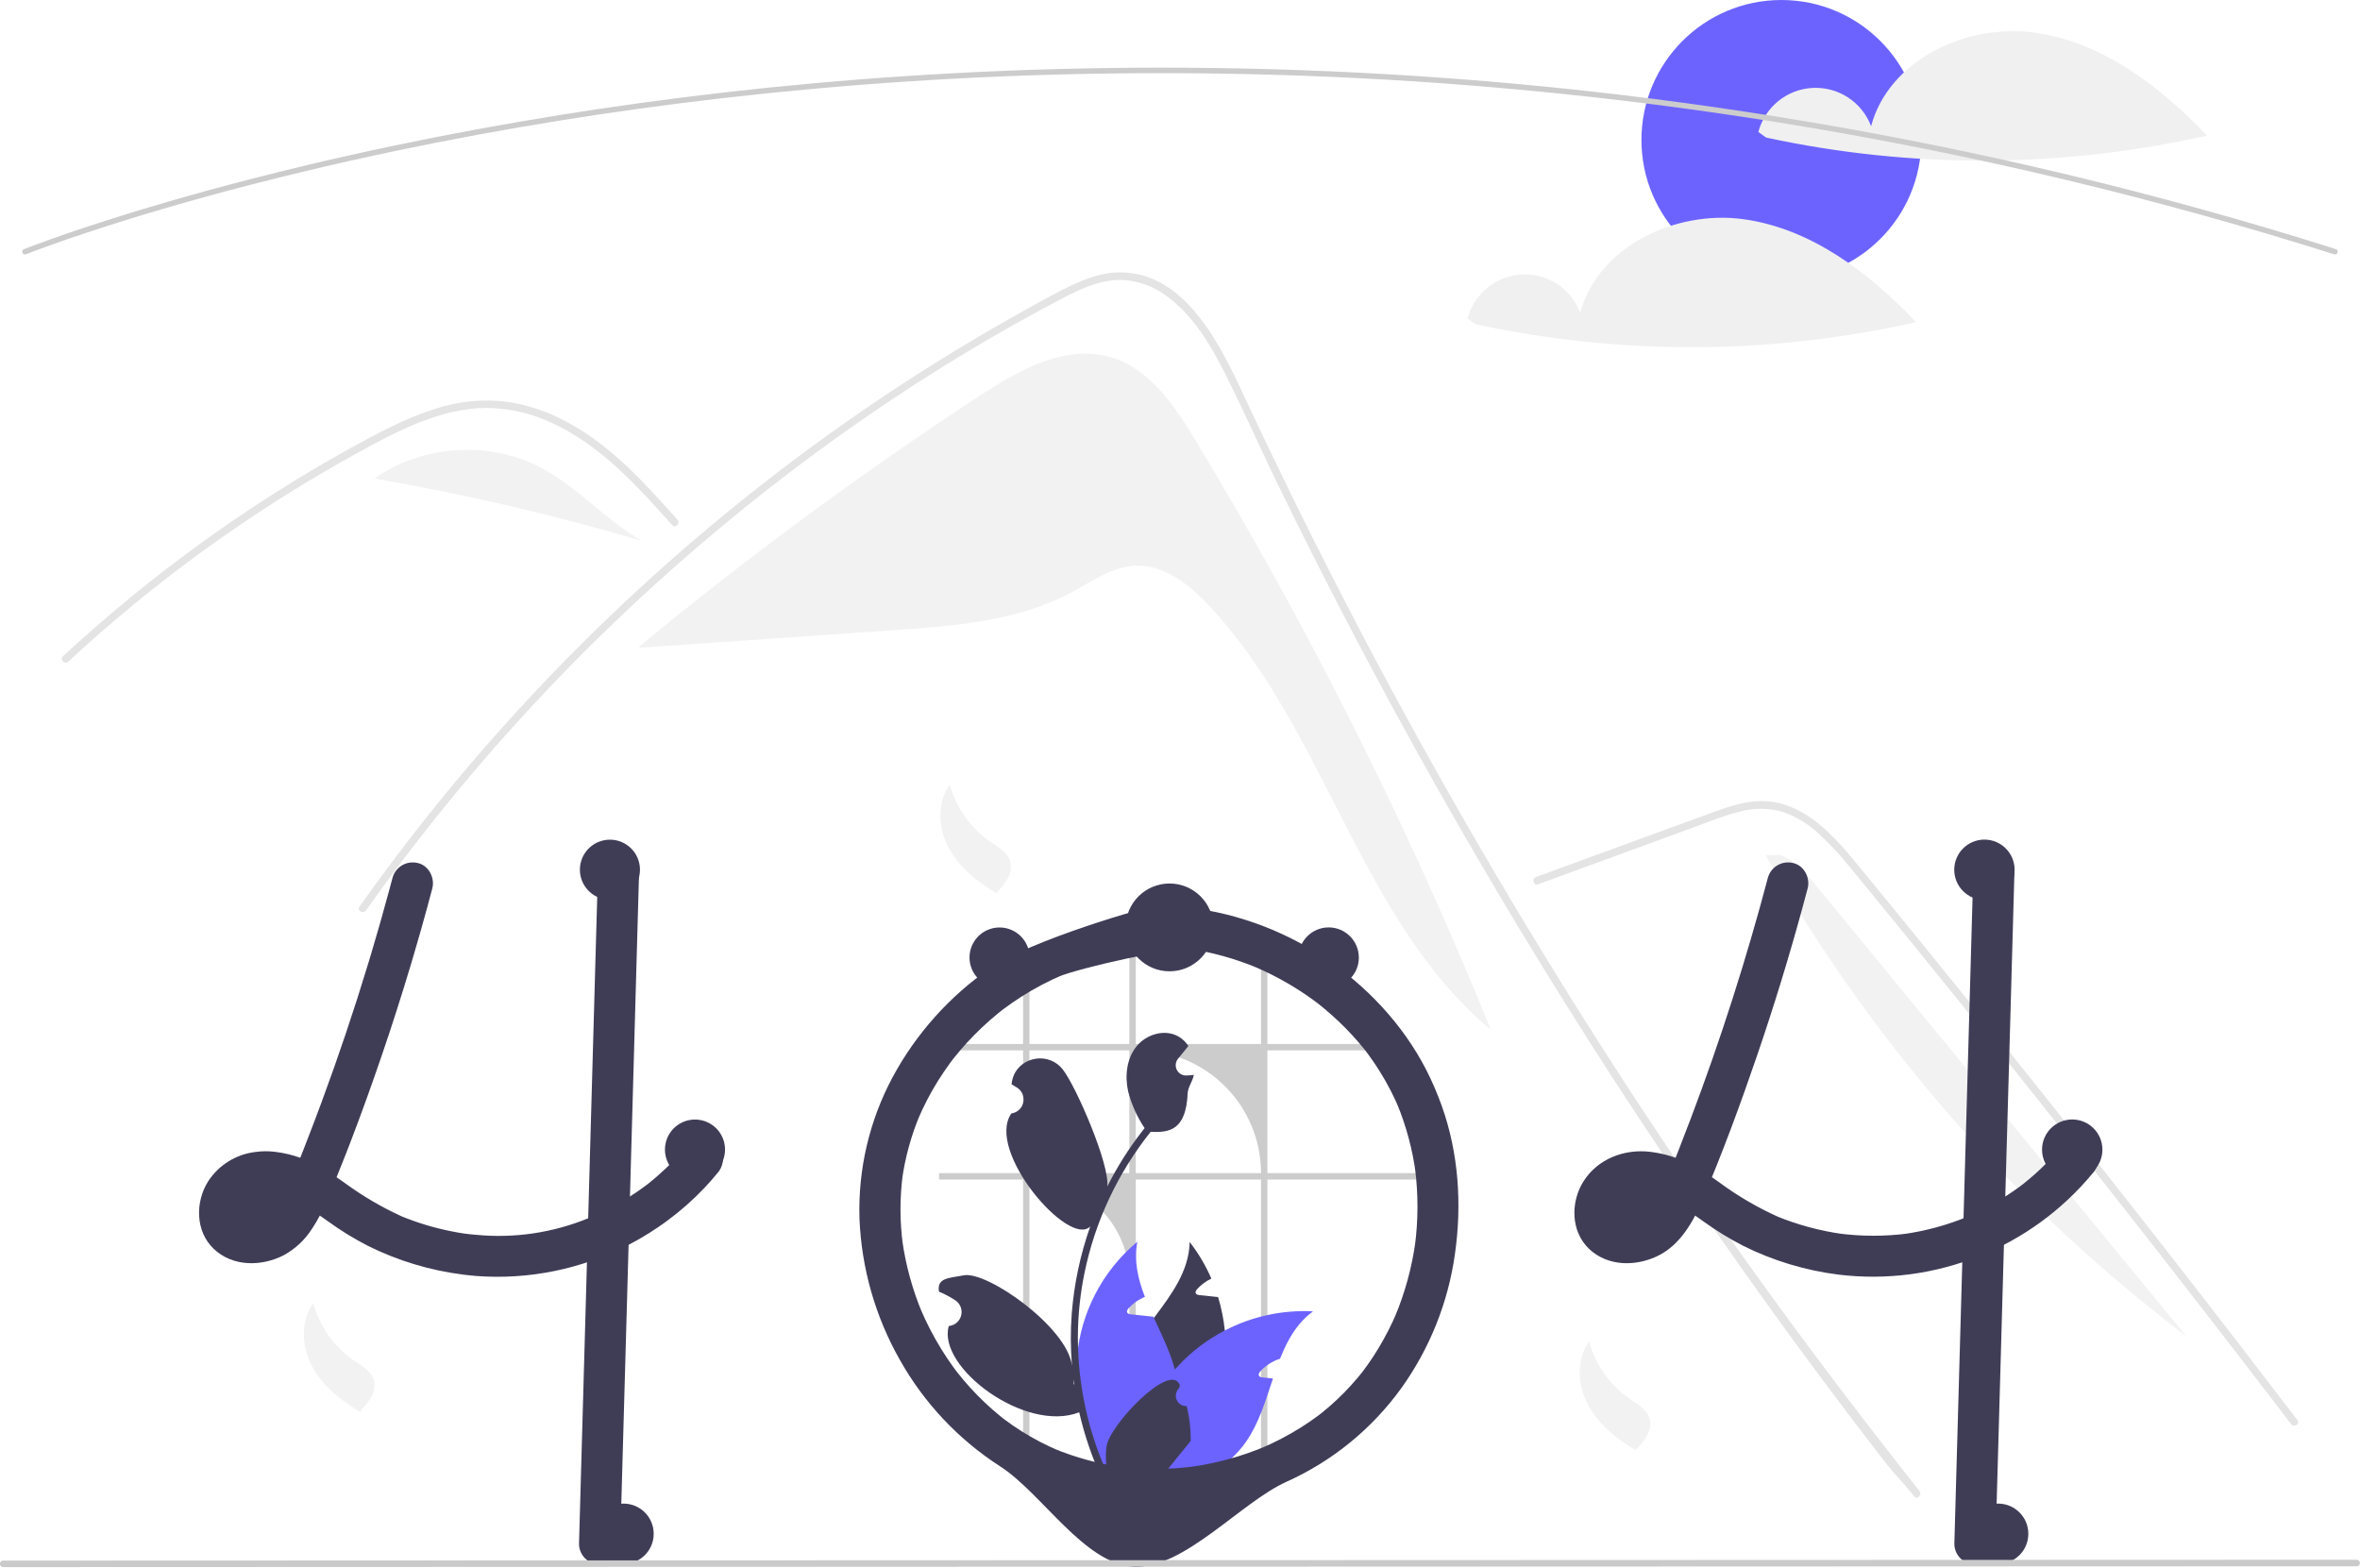
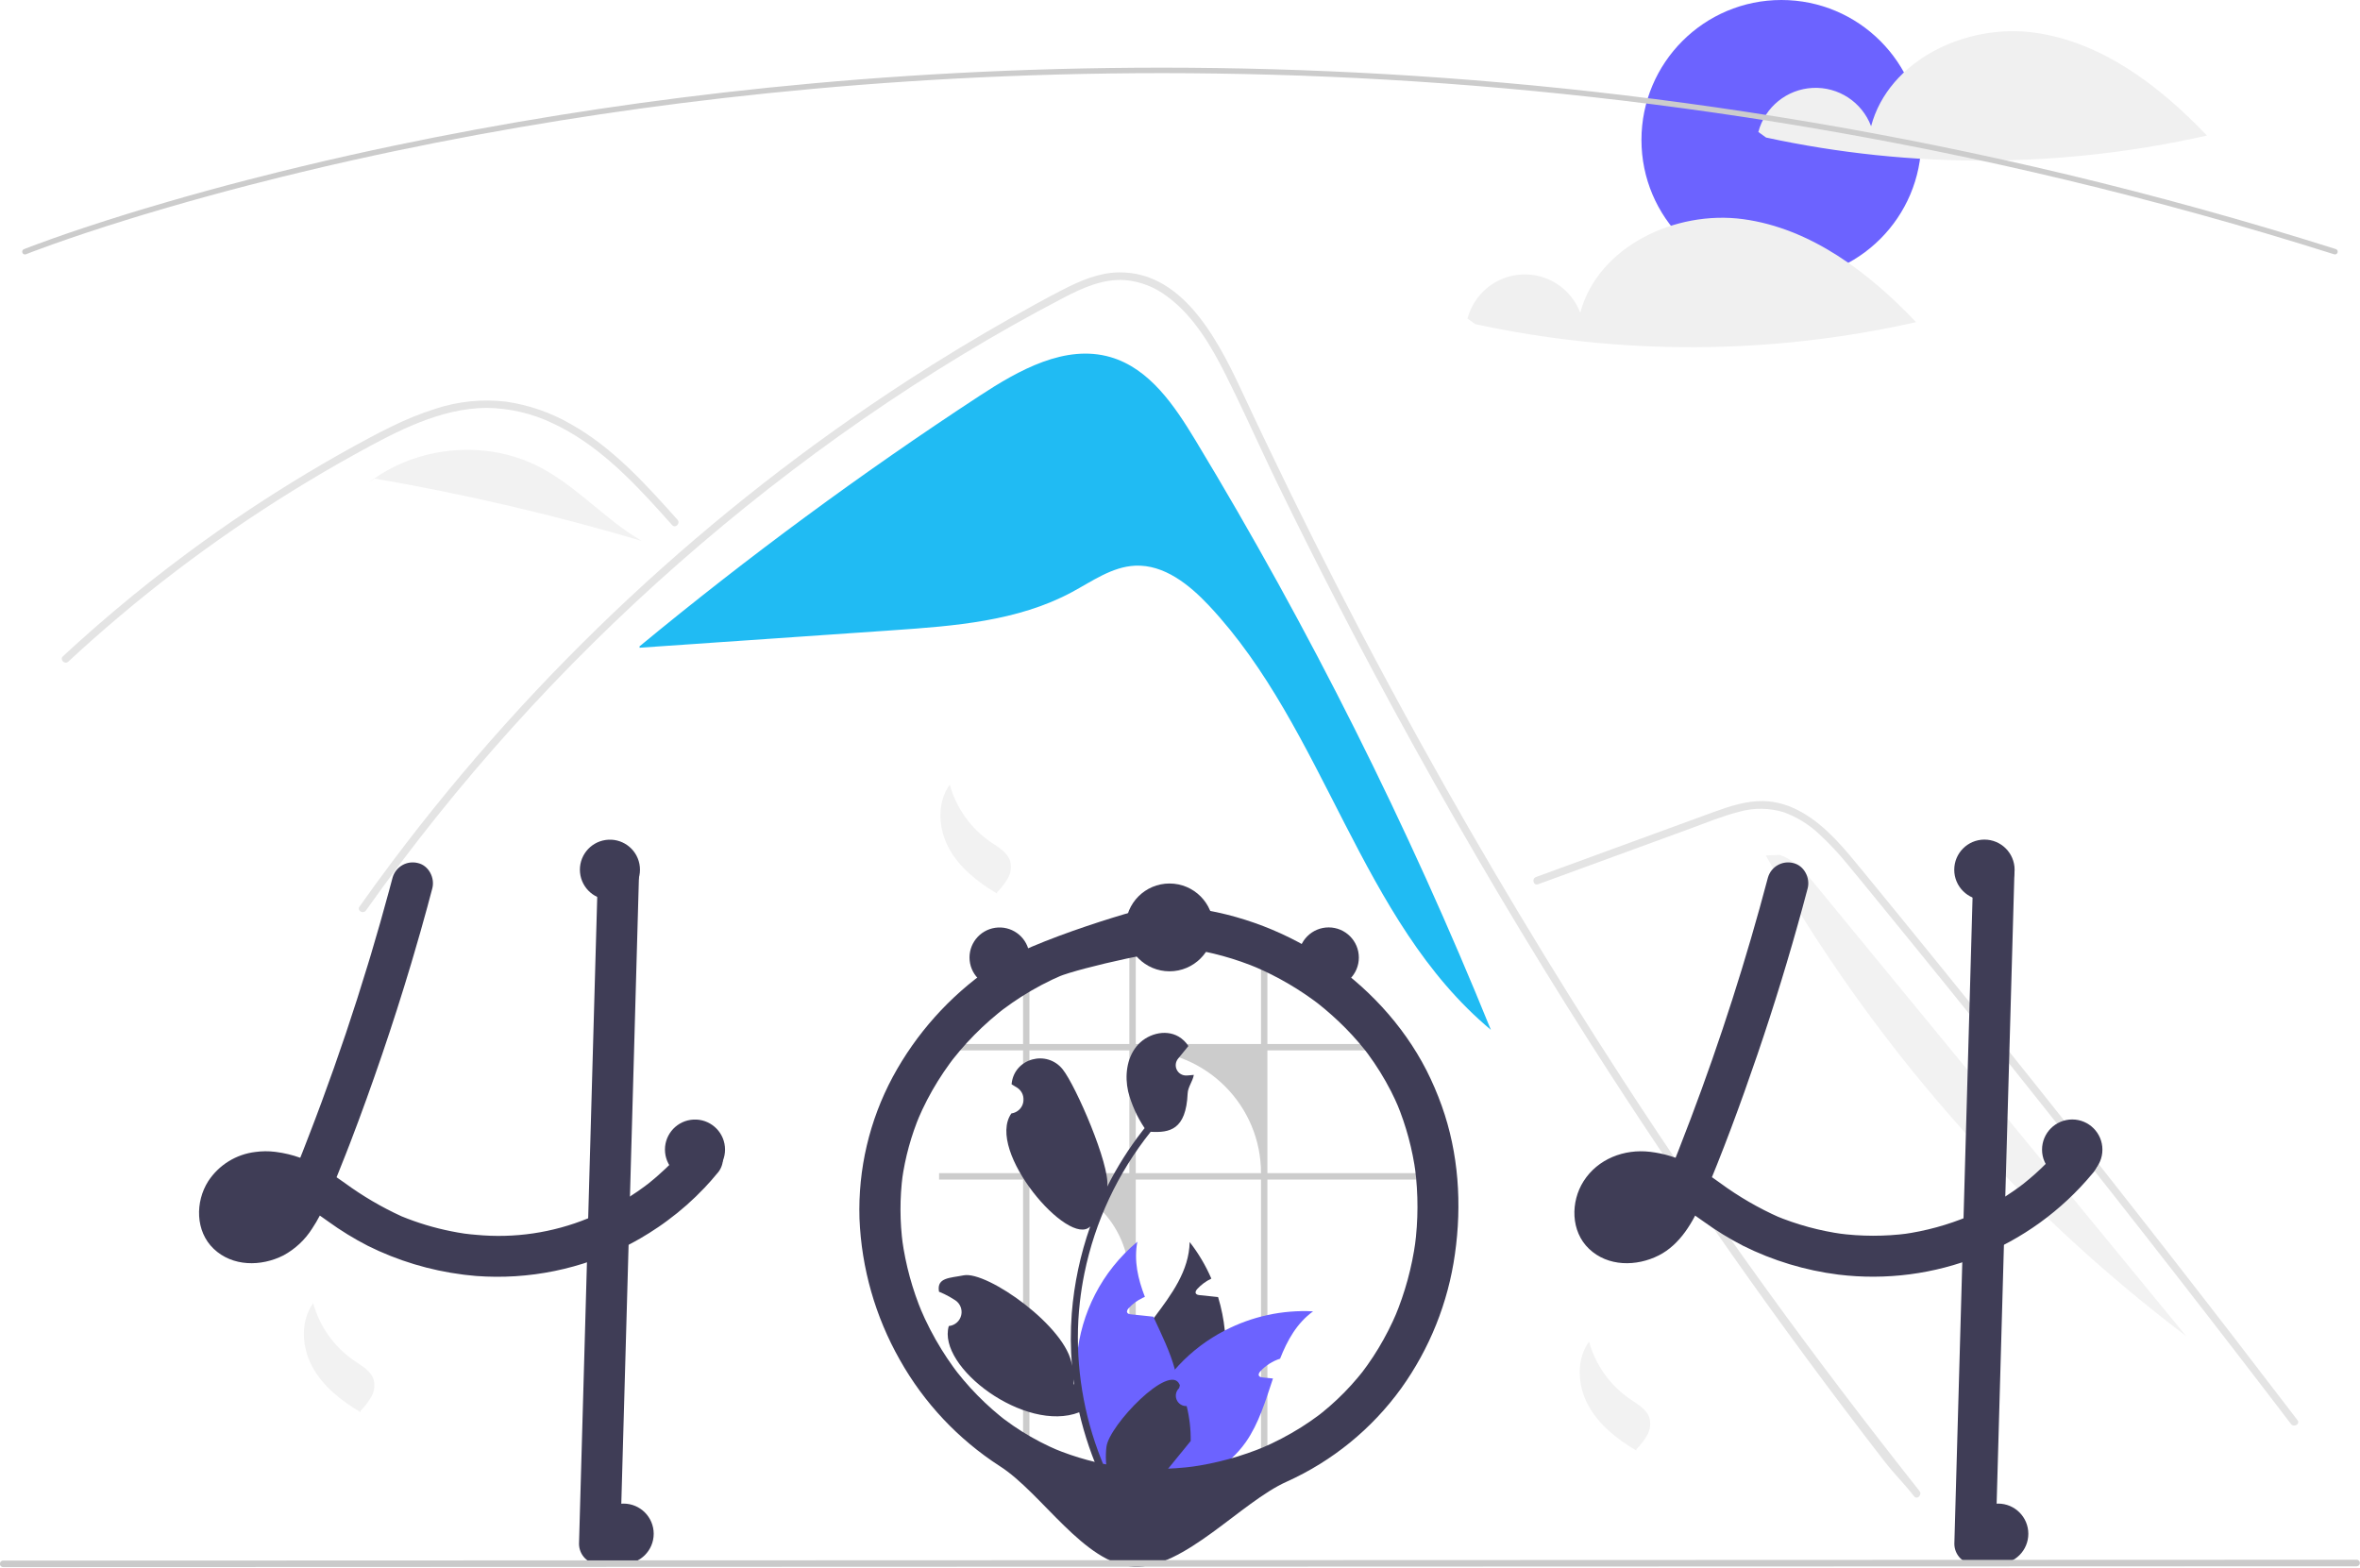
<svg xmlns="http://www.w3.org/2000/svg" width="860.131" height="571.148" viewBox="0 0 860.131 571.148" role="img" artist="Katerina Limpitsouni" source="https://undraw.co/">
-   <path d="M605.67,324.953c-7.669-12.684-16.757-26.228-30.99-30.37-16.482-4.796-33.413,4.732-47.775,14.135a1392.157,1392.157,0,0,0-123.893,91.283l.043.492q46.226-3.188,92.451-6.376c22.265-1.535,45.296-3.283,64.972-13.816,7.467-3.997,14.745-9.336,23.206-9.708,10.512-.462,19.677,6.879,26.88,14.549,42.607,45.371,54.937,114.754,102.738,154.616A1516.995,1516.995,0,0,0,605.67,324.953Z" transform="translate(-169.9343 -164.426)" fill="#f2f2f2" />
+   <path d="M605.67,324.953c-7.669-12.684-16.757-26.228-30.99-30.37-16.482-4.796-33.413,4.732-47.775,14.135a1392.157,1392.157,0,0,0-123.893,91.283l.043.492q46.226-3.188,92.451-6.376c22.265-1.535,45.296-3.283,64.972-13.816,7.467-3.997,14.745-9.336,23.206-9.708,10.512-.462,19.677,6.879,26.88,14.549,42.607,45.371,54.937,114.754,102.738,154.616A1516.995,1516.995,0,0,0,605.67,324.953Z" transform="translate(-169.9343 -164.426)" fill="#20bbf3" />
  <path d="M867.571,709.781c-4.712-5.95-6.637-7.343-11.285-13.348q-56.764-73.416-106.708-151.792-33.924-53.23-64.483-108.504-14.549-26.278-28.3-52.969-10.67-20.695-20.865-41.638c-1.944-3.988-3.832-7.994-5.711-12.009-4.428-9.442-8.773-18.93-13.439-28.244-5.317-10.616-11.789-21.745-21.553-28.877a29.405,29.405,0,0,0-15.319-5.895c-7.948-.513-15.282,2.769-22.176,6.353-50.439,26.301-97.659,59.276-140.37,96.798A730.778,730.778,0,0,0,303.322,496.247c-1.008,1.439-3.392.064-2.374-1.384q6.009-8.498,12.257-16.813A734.817,734.817,0,0,1,500.805,303.064q18.248-11.826,37.183-22.542c6.362-3.603,12.752-7.16,19.251-10.497,6.371-3.273,13.137-6.215,20.416-6.325,24.77-.385,37.595,27.667,46.405,46.542q4.153,8.911,8.406,17.766,16.075,33.621,33.387,66.628,10.685,20.379,21.837,40.52,34.707,62.718,73.779,122.897c34.506,53.143,68.737,100.089,108.046,149.785C870.596,709.213,868.662,711.175,867.571,709.781Z" transform="translate(-169.9343 -164.426)" fill="#e4e4e4" />
  <path d="M414.916,355.804c-1.439-1.604-2.869-3.209-4.318-4.813-11.422-12.633-23.679-25.118-39.364-32.361a57.11,57.11,0,0,0-23.927-5.546c-8.562.028-16.932,2.273-24.843,5.418-3.74,1.494-7.398,3.19-11.001,4.996-4.116,2.072-8.159,4.281-12.183,6.509q-11.331,6.27-22.368,13.091-21.961,13.572-42.546,29.216-10.671,8.113-20.902,16.758-9.516,8.031-18.646,16.492c-1.302,1.201-3.245-.743-1.944-1.943,1.604-1.494,3.227-2.979,4.85-4.446q6.875-6.215,13.971-12.193,12.939-10.918,26.549-20.993,21.163-15.676,43.783-29.225,11.304-6.765,22.918-12.963c2.338-1.247,4.703-2.466,7.096-3.621a113.116,113.116,0,0,1,16.868-6.866,60.006,60.006,0,0,1,25.476-2.503,66.327,66.327,0,0,1,23.505,8.131c15.401,8.608,27.346,21.919,38.97,34.909C418.033,355.171,416.099,357.124,414.916,355.804Z" transform="translate(-169.9343 -164.426)" fill="#e4e4e4" />
  <path d="M730.477,486.711l36.905-13.498,18.323-6.702c5.968-2.183,11.921-4.667,18.09-6.23a28.539,28.539,0,0,1,16.374.209,37.738,37.738,0,0,1,12.771,7.917,103.64,103.64,0,0,1,10.475,11.186c3.989,4.794,7.92,9.639,11.868,14.467q24.441,29.891,48.563,60.041,24.121,30.15,47.92,60.556,23.857,30.48,47.385,61.216,2.882,3.765,5.76,7.534c1.06,1.388,3.449.02,2.375-1.388Q983.582,650.974,959.549,620.184q-24.092-30.864-48.516-61.466-24.424-30.601-49.179-60.937-6.167-7.558-12.354-15.099c-3.48-4.241-6.92-8.527-10.736-12.474-7.005-7.245-15.758-13.648-26.234-13.822-6.16-.102-12.121,1.852-17.844,3.923-6.17,2.232-12.325,4.506-18.486,6.759l-37.163,13.592-9.291,3.398c-1.649.603-.937,3.262.731,2.652Z" transform="translate(-169.9343 -164.426)" fill="#e4e4e4" />
  <path d="M366.377,334.526c-18.754-9.639-42.771-7.751-60.005,4.291a855.847,855.847,0,0,1,97.371,22.726C390.46,353.759,380.07,341.563,366.377,334.526Z" transform="translate(-169.9343 -164.426)" fill="#f2f2f2" />
  <path d="M306.188,338.784l-3.61,2.935c1.221-1.027,2.491-1.99,3.795-2.901C306.311,338.807,306.249,338.795,306.188,338.784Z" transform="translate(-169.9343 -164.426)" fill="#f2f2f2" />
  <path d="M831.549,486.846c-3.633-4.422-7.56-9.052-12.994-10.848l-5.073.2A575.436,575.436,0,0,0,966.749,651.418Q899.149,569.132,831.549,486.846Z" transform="translate(-169.9343 -164.426)" fill="#f2f2f2" />
  <path d="M516.084,450.367A37.481,37.481,0,0,0,531.015,471.325c2.82,1.92,6.157,3.762,7.122,7.035a8.379,8.379,0,0,1-.874,6.15,24.884,24.884,0,0,1-3.861,5.041l-.137.512c-6.998-4.147-13.656-9.393-17.522-16.551s-4.406-16.539.341-23.145" transform="translate(-169.9343 -164.426)" fill="#f2f2f2" />
  <path d="M749.084,653.367A37.481,37.481,0,0,0,764.015,674.325c2.82,1.92,6.157,3.762,7.122,7.035a8.379,8.379,0,0,1-.874,6.15,24.884,24.884,0,0,1-3.861,5.041l-.137.512c-6.998-4.147-13.656-9.393-17.522-16.551s-4.406-16.539.341-23.145" transform="translate(-169.9343 -164.426)" fill="#f2f2f2" />
  <path d="M284.084,639.367A37.481,37.481,0,0,0,299.015,660.325c2.82,1.92,6.157,3.762,7.122,7.035a8.379,8.379,0,0,1-.874,6.15,24.884,24.884,0,0,1-3.861,5.041l-.137.512c-6.998-4.147-13.656-9.393-17.522-16.551s-4.406-16.539.341-23.145" transform="translate(-169.9343 -164.426)" fill="#f2f2f2" />
  <circle cx="649.249" cy="51" r="51" fill="#6c63ff" />
  <path d="M911.219,176.296c-24.717-3.341-52.935,10.019-59.341,34.124a21.597,21.597,0,0,0-41.094,2.109l2.83,2.027a372.275,372.275,0,0,0,160.659-.726C957.079,195.76,935.935,179.637,911.219,176.296Z" transform="translate(-169.9343 -164.426)" fill="#f0f0f0" />
  <path d="M805.219,244.296c-24.717-3.341-52.935,10.019-59.341,34.124a21.597,21.597,0,0,0-41.094,2.109l2.83,2.027a372.275,372.275,0,0,0,160.659-.726C851.079,263.76,829.935,247.637,805.219,244.296Z" transform="translate(-169.9343 -164.426)" fill="#f0f0f0" />
  <path d="M1020.946,257.154a.982.982,0,0,1-.302-.047C756.237,173.489,523.199,184.424,374.264,208.321c-20.269,3.251-40.591,7.006-60.404,11.161-5.058,1.06-10.306,2.195-15.597,3.378-6.319,1.407-12.554,2.856-18.532,4.306q-3.873.917-7.595,1.849c-3.758.928-7.572,1.895-11.66,2.957-4.568,1.178-9.209,2.413-13.797,3.672a.442.442,0,0,1-.051.015l0.0.001c-5.183,1.415-10.338,2.871-15.323,4.325-2.698.779-5.304,1.548-7.799,2.307-.279.077-.526.151-.776.228l-.536.163c-.311.095-.617.188-.924.275l-.02.006 0.0.001-.812.252c-.968.293-1.912.579-2.841.864-24.545,7.566-38.038,12.949-38.171,13.002a1,1,0,1,1-.744-1.856c.134-.053,13.693-5.463,38.328-13.058.932-.286,1.879-.572,2.85-.866l.754-.234c.026-.01.052-.018.078-.025.305-.087.61-.18.919-.273l.537-.163c.268-.081.531-.161.801-.235,2.479-.754,5.093-1.524,7.798-2.307,4.987-1.455,10.147-2.911,15.334-4.328.016-.006.033-.01.049-.015v-.001c4.604-1.263,9.263-2.503,13.845-3.685,4.094-1.063,7.915-2.032,11.68-2.962q3.738-.93,7.609-1.853c5.985-1.451,12.233-2.902,18.563-4.312,5.299-1.184,10.556-2.322,15.622-3.383,19.843-4.162,40.198-7.923,60.497-11.179C523.096,182.415,756.467,171.463,1021.246,255.201a1.0 1,0,0,1-.301,1.953Z" transform="translate(-169.9343 -164.426)" fill="#ccc" />
  <path d="M432.923,584.266a6.729,6.729,0,0,0-1.7-2.67,6.43,6.43,0,0,0-.92-.71c-2.61-1.74-6.51-2.13-8.99,0a5.81,5.81,0,0,0-.69.71q-1.11,1.365-2.28,2.67c-1.28,1.46-2.59,2.87-3.96,4.24-.39.38-.78.77-1.18,1.15-.23.23-.46.45-.69.67-.88.84-1.78,1.65-2.69,2.45-.48.43-.96.85-1.45,1.26-.73.61-1.46,1.22-2.2,1.81-.07.05-.14.1-.21.16-.02.01-.03.03-.05.04-.01,0-.02,0-.03.02a.179.179,0,0,0-.07.05c-.22.15-.37.25-.48.34.04-.02.08-.05.12-.07-.18.14-.37.28-.55.42-1.75,1.29-3.54,2.53-5.37,3.69a99.21,99.21,0,0,1-14.22,7.55c-.33.13-.67.27-1.01.4a85.97,85.97,0,0,1-40.85,6.02q-2.13-.165-4.26-.45c-1.64-.24-3.27-.53-4.89-.86a97.932,97.932,0,0,1-18.02-5.44,118.652,118.652,0,0,1-20.66-12.12c-1-.71-2.01-1.42-3.02-2.11,1.15-2.82,2.28-5.64,3.38-8.48.55-1.37,1.08-2.74,1.6-4.12,4.09-10.63,7.93-21.36,11.61-32.13q5.58-16.365,10.53-32.92.51-1.68.99-3.36,2.595-8.745,4.98-17.53c.15-.57.31-1.13.45-1.7q.69-2.52,1.35-5.04c1-3.79-1.26-8.32-5.24-9.23a7.634,7.634,0,0,0-9.22,5.24c-.43,1.62-.86,3.23-1.3,4.85q-3.165,11.745-6.66,23.41-.51,1.68-1.02,3.36-7.71,25.41-16.93,50.31-1.11,3.015-2.25,6.01c-.37.98-.74,1.96-1.12,2.94-.73,1.93-1.48,3.86-2.23,5.79-.43,1.13-.87,2.26-1.31,3.38-.29.71-.57,1.42-.85,2.12a41.809,41.809,0,0,0-8.81-2.12l-.48-.06a27.397,27.397,0,0,0-7.01.06,23.914,23.914,0,0,0-17.24,10.66c-4.77,7.51-4.71,18.25,1.98,24.63,6.89,6.57,17.32,6.52,25.43,2.41a28.351,28.351,0,0,0,10.52-9.86,50.569,50.569,0,0,0,2.74-4.65c.21.14.42.28.63.43.8.56,1.6,1.13,2.39,1.69a111.738,111.738,0,0,0,14.51,8.91,108.359,108.359,0,0,0,34.62,10.47c.27.03.53.07.8.1,1.33.17,2.67.3,4.01.41a103.782,103.782,0,0,0,55.58-11.36q2.175-1.125,4.31-2.36,3.315-1.92,6.48-4.08c1.15-.78,2.27-1.57,3.38-2.4a101.042,101.042,0,0,0,13.51-11.95q2.355-2.475,4.51-5.11a8.061,8.061,0,0,0,2.2-5.3A7.564,7.564,0,0,0,432.923,584.266Zm-165.59,23.82c.21-.15.42-.31.62-.47C267.893,607.766,267.603,607.936,267.333,608.086Zm3.21-3.23c-.23.26-.44.52-.67.78a23.366,23.366,0,0,1-2.25,2.2c-.11.1-.23.2-.35.29a.01.01,0,0,0-.01.01,3.804,3.804,0,0,0-.42.22q-.645.39-1.32.72a17.005,17.005,0,0,1-2.71.75,16.799,16.799,0,0,1-2.13.02h-.02a14.823,14.823,0,0,1-1.45-.4c-.24-.12-.47-.26-.7-.4-.09-.08-.17-.16-.22-.21a2.44,2.44,0,0,1-.27-.29.01.01,0,0,0-.01-.01c-.11-.2-.23-.4-.34-.6a.031.031,0,0,1-.01-.02c-.08-.25-.15-.51-.21-.77a12.511,12.511,0,0,1,.01-1.37,13.467,13.467,0,0,1,.54-1.88,11.068,11.068,0,0,1,.69-1.26c.02-.04.12-.2.23-.38.01-.01.01-.01.01-.02.15-.17.3-.35.46-.51.27-.3.56-.56.85-.83a18.022,18.022,0,0,1,1.75-1.01,19.481,19.481,0,0,1,2.93-.79,24.989,24.989,0,0,1,4.41.04,30.301,30.301,0,0,1,4.1,1.01,36.945,36.945,0,0,1-2.77,4.54C270.623,604.746,270.583,604.806,270.543,604.856Zm-11.12-3.29a2.18,2.18,0,0,1-.31.39A1.409,1.409,0,0,1,259.423,601.566Z" transform="translate(-169.9343 -164.426)" fill="#3f3d56" />
  <path d="M402.863,482.136q-.135,4.71-.27,9.42-.285,10.455-.59,20.92-.315,11.775-.66,23.54-.165,6.075-.34,12.15-.465,16.365-.92,32.72c-.03,1.13-.07,2.25-.1,3.38q-.225,8.115-.45,16.23-.255,8.805-.5,17.61-.18,6.6-.37,13.21-1.35,47.895-2.7,95.79a7.648,7.648,0,0,1-7.5,7.5,7.561,7.561,0,0,1-7.5-7.5q.75-26.94,1.52-53.88.675-24.36,1.37-48.72.225-8.025.45-16.06.345-12.09.68-24.18c.03-1.13.07-2.25.1-3.38.02-.99.05-1.97.08-2.96q.66-23.475,1.32-46.96.27-9.24.52-18.49.3-10.545.6-21.08c.09-3.09.17-6.17.26-9.26a7.648,7.648,0,0,1,7.5-7.5A7.561,7.561,0,0,1,402.863,482.136Z" transform="translate(-169.9343 -164.426)" fill="#3f3d56" />
  <path d="M814.291,484.217a893.238,893.238,0,0,1-28.161,87.941c-3.007,7.946-6.083,15.877-9.371,23.712l.756-1.792a54.583,54.583,0,0,1-5.59,10.612q-.229.321-.467.636,1.166-1.49.443-.589c-.254.301-.505.602-.768.895a23.664,23.664,0,0,1-2.249,2.203q-.301.258-.612.504l.938-.729c-.109.257-.873.597-1.111.743a18.254,18.254,0,0,1-2.405,1.219l1.792-.756a19.086,19.086,0,0,1-4.231,1.161l1.994-.268a17.021,17.021,0,0,1-4.298.046l1.994.268a14.002,14.002,0,0,1-3.405-.917l1.792.756a12.012,12.012,0,0,1-1.679-.896c-.271-.177-1.105-.809-.015.025,1.133.866.146.074-.088-.156-.194-.192-.37-.4-.56-.595-.882-.905.996,1.557.397.499a18.182,18.182,0,0,1-.878-1.637l.756,1.792a11.925,11.925,0,0,1-.728-2.651l.268,1.994a13.651,13.651,0,0,1-.003-3.405l-.268,1.994a15.964,15.964,0,0,1,.995-3.68l-.756,1.792a16.729,16.729,0,0,1,1.178-2.298,6.729,6.729,0,0,1,.729-1.071c.049.016-1.269,1.513-.569.757.183-.198.354-.406.539-.602.296-.314.614-.601.926-.898,1.045-.994-1.462.966-.257.179a19.049,19.049,0,0,1,2.749-1.499l-1.792.756a20.311,20.311,0,0,1,4.995-1.34l-1.994.268a25.628,25.628,0,0,1,6.461.076l-1.994-.268a33.211,33.211,0,0,1,7.892,2.22l-1.792-.756c5.39,2.314,10.163,5.749,14.928,9.118a111.95,111.95,0,0,0,14.506,8.906,108.388,108.388,0,0,0,34.622,10.474,103.933,103.933,0,0,0,92.586-36.752,8.078,8.078,0,0,0,2.197-5.303,7.632,7.632,0,0,0-2.197-5.303c-2.752-2.526-7.949-3.239-10.607,0a95.636,95.636,0,0,1-8.107,8.727q-2.017,1.914-4.142,3.71-1.214,1.026-2.461,2.011c-.393.311-1.619,1.138.263-.197-.431.306-.845.64-1.271.955a99.269,99.269,0,0,1-20.332,11.565l1.792-.756a96.836,96.836,0,0,1-24.171,6.622l1.994-.268a97.643,97.643,0,0,1-25.754-.038l1.994.268a99.8,99.8,0,0,1-24.857-6.77l1.792.756a116.025,116.025,0,0,1-21.736-12.591,86.877,86.877,0,0,0-11.113-6.994,42.824,42.824,0,0,0-14.438-4.389c-9.439-1.111-19.057,2.566-24.246,10.72-4.776,7.505-4.714,18.244,1.974,24.625,6.888,6.572,17.318,6.517,25.436,2.406,7.817-3.959,12.513-12.185,15.815-19.942,7.431-17.455,14.01-35.314,20.14-53.263q9.097-26.637,16.499-53.813.917-3.366,1.807-6.739c1.001-3.789-1.261-8.32-5.238-9.226a7.633,7.633,0,0,0-9.226,5.238Z" transform="translate(-169.9343 -164.426)" fill="#3f3d56" />
  <path d="M889.124,482.136l-2.7,95.793-2.685,95.294-1.518,53.884a7.565,7.565,0,0,0,7.5,7.5,7.649,7.649,0,0,0,7.5-7.5l2.7-95.793,2.685-95.294,1.518-53.884a7.565,7.565,0,0,0-7.5-7.5,7.649,7.649,0,0,0-7.5,7.5Z" transform="translate(-169.9343 -164.426)" fill="#3f3d56" />
  <path d="M629.526,700.361h2.329V594.319h54.329v-2.323H631.855V547.252H673.81q-.923-1.173-1.899-2.317H631.855V515.382c-.77-.328-1.547-.645-2.329-.944V544.935h-45.652V507.07c-.782.036-1.553.09-2.329.155v37.71h-36.42V516.684c-.782.346-1.553.711-2.317,1.093V544.935h-30.616v2.317h30.616v44.744h-30.616v2.323h30.616V700.361h2.317V594.319a36.413,36.413,0,0,1,36.42,36.42v69.622h2.329V594.319h45.652Zm-84.401-108.365V547.252h36.42v44.744Zm38.749,0V547.252h.914a44.741,44.741,0,0,1,44.738,44.744Z" transform="translate(-169.9343 -164.426)" opacity="0.2" />
  <path d="M615.303,668.566a63.059,63.059,0,0,1-20.05,33.7c-.74.64-1.48,1.26-2.25,1.87q-2.805.255-5.57.52c-1.53.14-3.04.29-4.54.43l-.27.03-.19-1.64-.76-6.64a37.623,37.623,0,0,1-3.3-32.44c2.64-7.12,7.42-13.41,12.12-19.65,6.49-8.62,12.8-17.14,13.03-27.65a60.544,60.544,0,0,1,7.9,13.33,16.432,16.432,0,0,0-5.12,3.77c-.41.45-.82,1.08-.54,1.62.24.46.84.57,1.36.63,1.25.13,2.51.26,3.76.39,1,.11,2,.21,3,.32a63.99,63.99,0,0,1,2.45,12.18A61.189,61.189,0,0,1,615.303,668.566Z" transform="translate(-169.9343 -164.426)" fill="#3f3d56" />
  <path d="M648.503,642.356c-5.9,4.29-9.35,10.46-12.03,17.26a16.628,16.628,0,0,0-7.17,4.58c-.41.45-.82,1.08-.54,1.62.24.46.84.57,1.36.63,1.25.13,2.51.26,3.76.39-2.68,8.04-5.14,16.36-9.88,23.15a36.989,36.989,0,0,1-12.03,10.91,38.492,38.492,0,0,1-4.02,1.99q-7.62.585-14.95,1.25-2.805.255-5.57.52c-1.53.14-3.04.29-4.54.43q-.015-.825,0-1.65a63.304,63.304,0,0,1,15.25-39.86c.45-.52.91-1.03,1.38-1.54a61.792,61.792,0,0,1,16.81-12.7A62.654,62.654,0,0,1,648.503,642.356Z" transform="translate(-169.9343 -164.426)" fill="#6c63ff" />
  <path d="M589.163,699.526l-1.15,3.4-.58,1.73c-1.53.14-3.04.29-4.54.43l-.27.03c-1.66.17-3.31.34-4.96.51-.43-.5-.86-1.01-1.28-1.53a62.03,62.03,0,0,1,8.07-87.11c-1.32,6.91.22,13.53,2.75,20.1-.27.11-.53.22-.78.34a16.432,16.432,0,0,0-5.12,3.77c-.41.45-.82,1.08-.54,1.62.24.46.84.57,1.36.63,1.25.13,2.51.26,3.76.39,1,.11,2,.21,3,.32q.705.075,1.41.15c.07.15.13.29.2.44,2.85,6.18,5.92,12.39,7.65,18.83a43.666,43.666,0,0,1,1.02,4.91A37.604,37.604,0,0,1,589.163,699.526Z" transform="translate(-169.9343 -164.426)" fill="#6c63ff" />
  <path d="M689.821,554.487c-8.609-16.792-21.946-30.921-37.632-41.304a114.237,114.237,0,0,0-52.563-18.38q-3.69-.335-7.399-.393c-2.921-.044-46.866,12.632-61.587,22.982a114.295,114.295,0,0,0-35.333,39.527,102.5,102.5,0,0,0-12.126,51.633,113.564,113.564,0,0,0,14.703,51.476,110.475,110.475,0,0,0,36.444,38.746C549.667,708.561,565.074,734.51,583.183,735.426c18.246.923,39.054-23.555,55.695-30.987a104.425,104.425,0,0,0,41.726-34.005,110.25,110.25,0,0,0,19.599-48.948c2.574-18.083,1.374-36.733-4.801-54.016a111.86,111.86,0,0,0-5.58-12.983c-1.78-3.505-6.996-4.796-10.261-2.691a7.68,7.68,0,0,0-2.691,10.261q1.568,3.088,2.915,6.278l-.756-1.792a101.151,101.151,0,0,1,6.876,25.538l-.268-1.994a109.229,109.229,0,0,1-.066,28.683l.268-1.994a109.734,109.734,0,0,1-7.555,27.674l.756-1.792a104.212,104.212,0,0,1-6.672,13.098q-1.923,3.186-4.081,6.222c-.632.888-1.283,1.761-1.939,2.631-.856,1.136,1.167-1.483.282-.369-.151.19-.3.38-.452.569q-.681.852-1.382,1.688a93.613,93.613,0,0,1-10.176,10.384q-1.366,1.192-2.778,2.331c-.469.378-.932.773-1.421,1.125.019-.013,1.58-1.199.656-.511-.29.216-.579.436-.87.652q-2.91,2.156-5.974,4.092a103.485,103.485,0,0,1-14.756,7.713l1.792-.756a109.215,109.215,0,0,1-27.597,7.552l1.994-.268a108.154,108.154,0,0,1-28.589.051l1.994.268a99.835,99.835,0,0,1-25.095-6.784l1.792.756a93.643,93.643,0,0,1-13.416-6.991q-3.174-2-6.184-4.247c-.286-.214-.57-.43-.855-.645-.915-.691.658.51.67.518a19.169,19.169,0,0,1-1.535-1.225q-1.454-1.184-2.861-2.422a101.989,101.989,0,0,1-10.493-10.709q-1.213-1.434-2.374-2.911c-.335-.426-.947-1.29.404.529-.178-.239-.362-.474-.542-.712q-.647-.858-1.276-1.728-2.203-3.048-4.188-6.246a109.29,109.29,0,0,1-7.805-15.108l.756,1.792a106.588,106.588,0,0,1-7.34-26.837l.268,1.994a97.866,97.866,0,0,1-.048-25.636l-.268,1.994A94.673,94.673,0,0,1,505.276,570.55l-.756,1.792a101.557,101.557,0,0,1,7.195-13.856q2.066-3.323,4.378-6.485.525-.718,1.062-1.428c.324-.428,1.215-1.493-.305.388.149-.184.293-.374.439-.56q1.269-1.608,2.6-3.165A107.402,107.402,0,0,1,530.772,536.215q1.474-1.292,2.995-2.529.691-.562,1.391-1.113c.187-.147.376-.291.562-.439-1.997,1.59-.555.433-.102.093q3.134-2.348,6.435-4.461a103.644,103.644,0,0,1,15.387-8.108l-1.792.756c7.76-3.258,42.141-10.949,48.394-10.11l-1.994-.268A106.225,106.225,0,0,1,628.768,517.419l-1.792-.756a110.313,110.313,0,0,1,12.6,6.329q3.043,1.784,5.967,3.763,1.384.937,2.738,1.915.677.489,1.346.989c.248.185.494.373.741.558,1.039.779-1.431-1.128-.342-.267a110.843,110.843,0,0,1,10.368,9.253q2.401,2.445,4.637,5.045,1.147,1.334,2.246,2.708c.364.455,1.605,2.101.084.085.372.493.747.982,1.114,1.479a97.977,97.977,0,0,1,8.392,13.538c1.793,3.498,6.987,4.802,10.261,2.691A7.677,7.677,0,0,0,689.821,554.487Z" transform="translate(-169.9343 -164.426)" fill="#3f3d56" />
  <path d="M602.431,676.882a3.78,3.78,0,0,1-2.739-6.551c.095-.379.164-.651.259-1.03q-.051-.124-.103-.247c-3.48-8.298-25.685,14.833-26.645,22.632a30.029,30.029,0,0,0,.527,10.328A120.392,120.392,0,0,1,562.778,652.01a116.202,116.202,0,0,1,.721-12.963q.597-5.293,1.657-10.511a121.787,121.787,0,0,1,24.151-51.616c6.874.384,12.898-.663,13.48-13.985.103-2.37,1.861-4.422,2.248-6.756-.656.086-1.323.14-1.979.183-.204.011-.42.021-.624.032l-.077.003a3.745,3.745,0,0,1-3.076-6.101q.425-.523.851-1.046c.43-.538.871-1.065,1.302-1.603a1.865,1.865,0,0,0,.14-.161c.495-.613.99-1.216,1.485-1.829a10.829,10.829,0,0,0-3.55-3.432c-4.959-2.905-11.801-.893-15.384,3.593-3.593,4.486-4.271,10.779-3.023,16.384a43.398,43.398,0,0,0,6.003,13.383c-.269.344-.549.678-.818,1.022a122.574,122.574,0,0,0-12.794,20.268c1.016-7.939-11.412-36.608-16.218-42.681-5.773-7.294-17.611-4.111-18.628,5.136q-.015.134-.029.268,1.071.604,2.096,1.282a5.127,5.127,0,0,1-2.067,9.33l-.105.016c-9.556,13.644,21.077,49.155,28.745,41.181a125.11,125.11,0,0,0-6.734,31.693,118.664,118.664,0,0,0,.086,19.16l-.032-.226C558.902,648.154,529.674,627.514,521.139,629.233c-4.917.99-9.76.765-9.013,5.725q.018.119.036.237a34.442,34.442,0,0,1,3.862,1.861q1.071.604,2.096,1.282a5.127,5.127,0,0,1-2.067,9.33l-.105.016c-.075.011-.14.022-.215.032-4.35,14.966,27.907,39.12,47.518,31.435h.011a125.075,125.075,0,0,0,8.402,24.528H601.679c.108-.334.204-.678.301-1.011a34.102,34.102,0,0,1-8.305-.495c2.227-2.733,4.454-5.487,6.681-8.219a1.861,1.861,0,0,0,.14-.161c1.13-1.398,2.27-2.786,3.399-4.185l.001-.002a49.952,49.952,0,0,0-1.464-12.725Zm-34.371-67.613.016-.021-.016.043Zm-6.648,59.932-.258-.581c.011-.42.011-.839,0-1.269,0-.118-.021-.237-.021-.355.097.742.183,1.485.29,2.227Z" transform="translate(-169.9343 -164.426)" fill="#3f3d56" />
  <circle cx="95.249" cy="439" r="11" fill="#3f3d56" />
  <circle cx="227.249" cy="559" r="11" fill="#3f3d56" />
  <circle cx="728.249" cy="559" r="11" fill="#3f3d56" />
  <circle cx="755.249" cy="419" r="11" fill="#3f3d56" />
  <circle cx="723.249" cy="317" r="11" fill="#3f3d56" />
  <path d="M434.183,583.426a10.949,10.949,0,1,1-.21-2.16A10.992,10.992,0,0,1,434.183,583.426Z" transform="translate(-169.9343 -164.426)" fill="#3f3d56" />
  <circle cx="484.249" cy="349" r="11" fill="#3f3d56" />
  <path d="M545.183,513.426a10.949,10.949,0,1,1-.21-2.16A10.992,10.992,0,0,1,545.183,513.426Z" transform="translate(-169.9343 -164.426)" fill="#3f3d56" />
  <path d="M403.183,481.426a10.949,10.949,0,1,1-.21-2.16A10.992,10.992,0,0,1,403.183,481.426Z" transform="translate(-169.9343 -164.426)" fill="#3f3d56" />
  <circle cx="599.249" cy="443" r="11" fill="#3f3d56" />
  <circle cx="426.249" cy="338" r="16" fill="#3f3d56" />
  <path d="M1028.875,735.267l-857.75.307a1.191,1.191,0,1,1,0-2.381l857.75-.307a1.191,1.191,0,0,1,0,2.381Z" transform="translate(-169.9343 -164.426)" fill="#cacaca" />
</svg>
